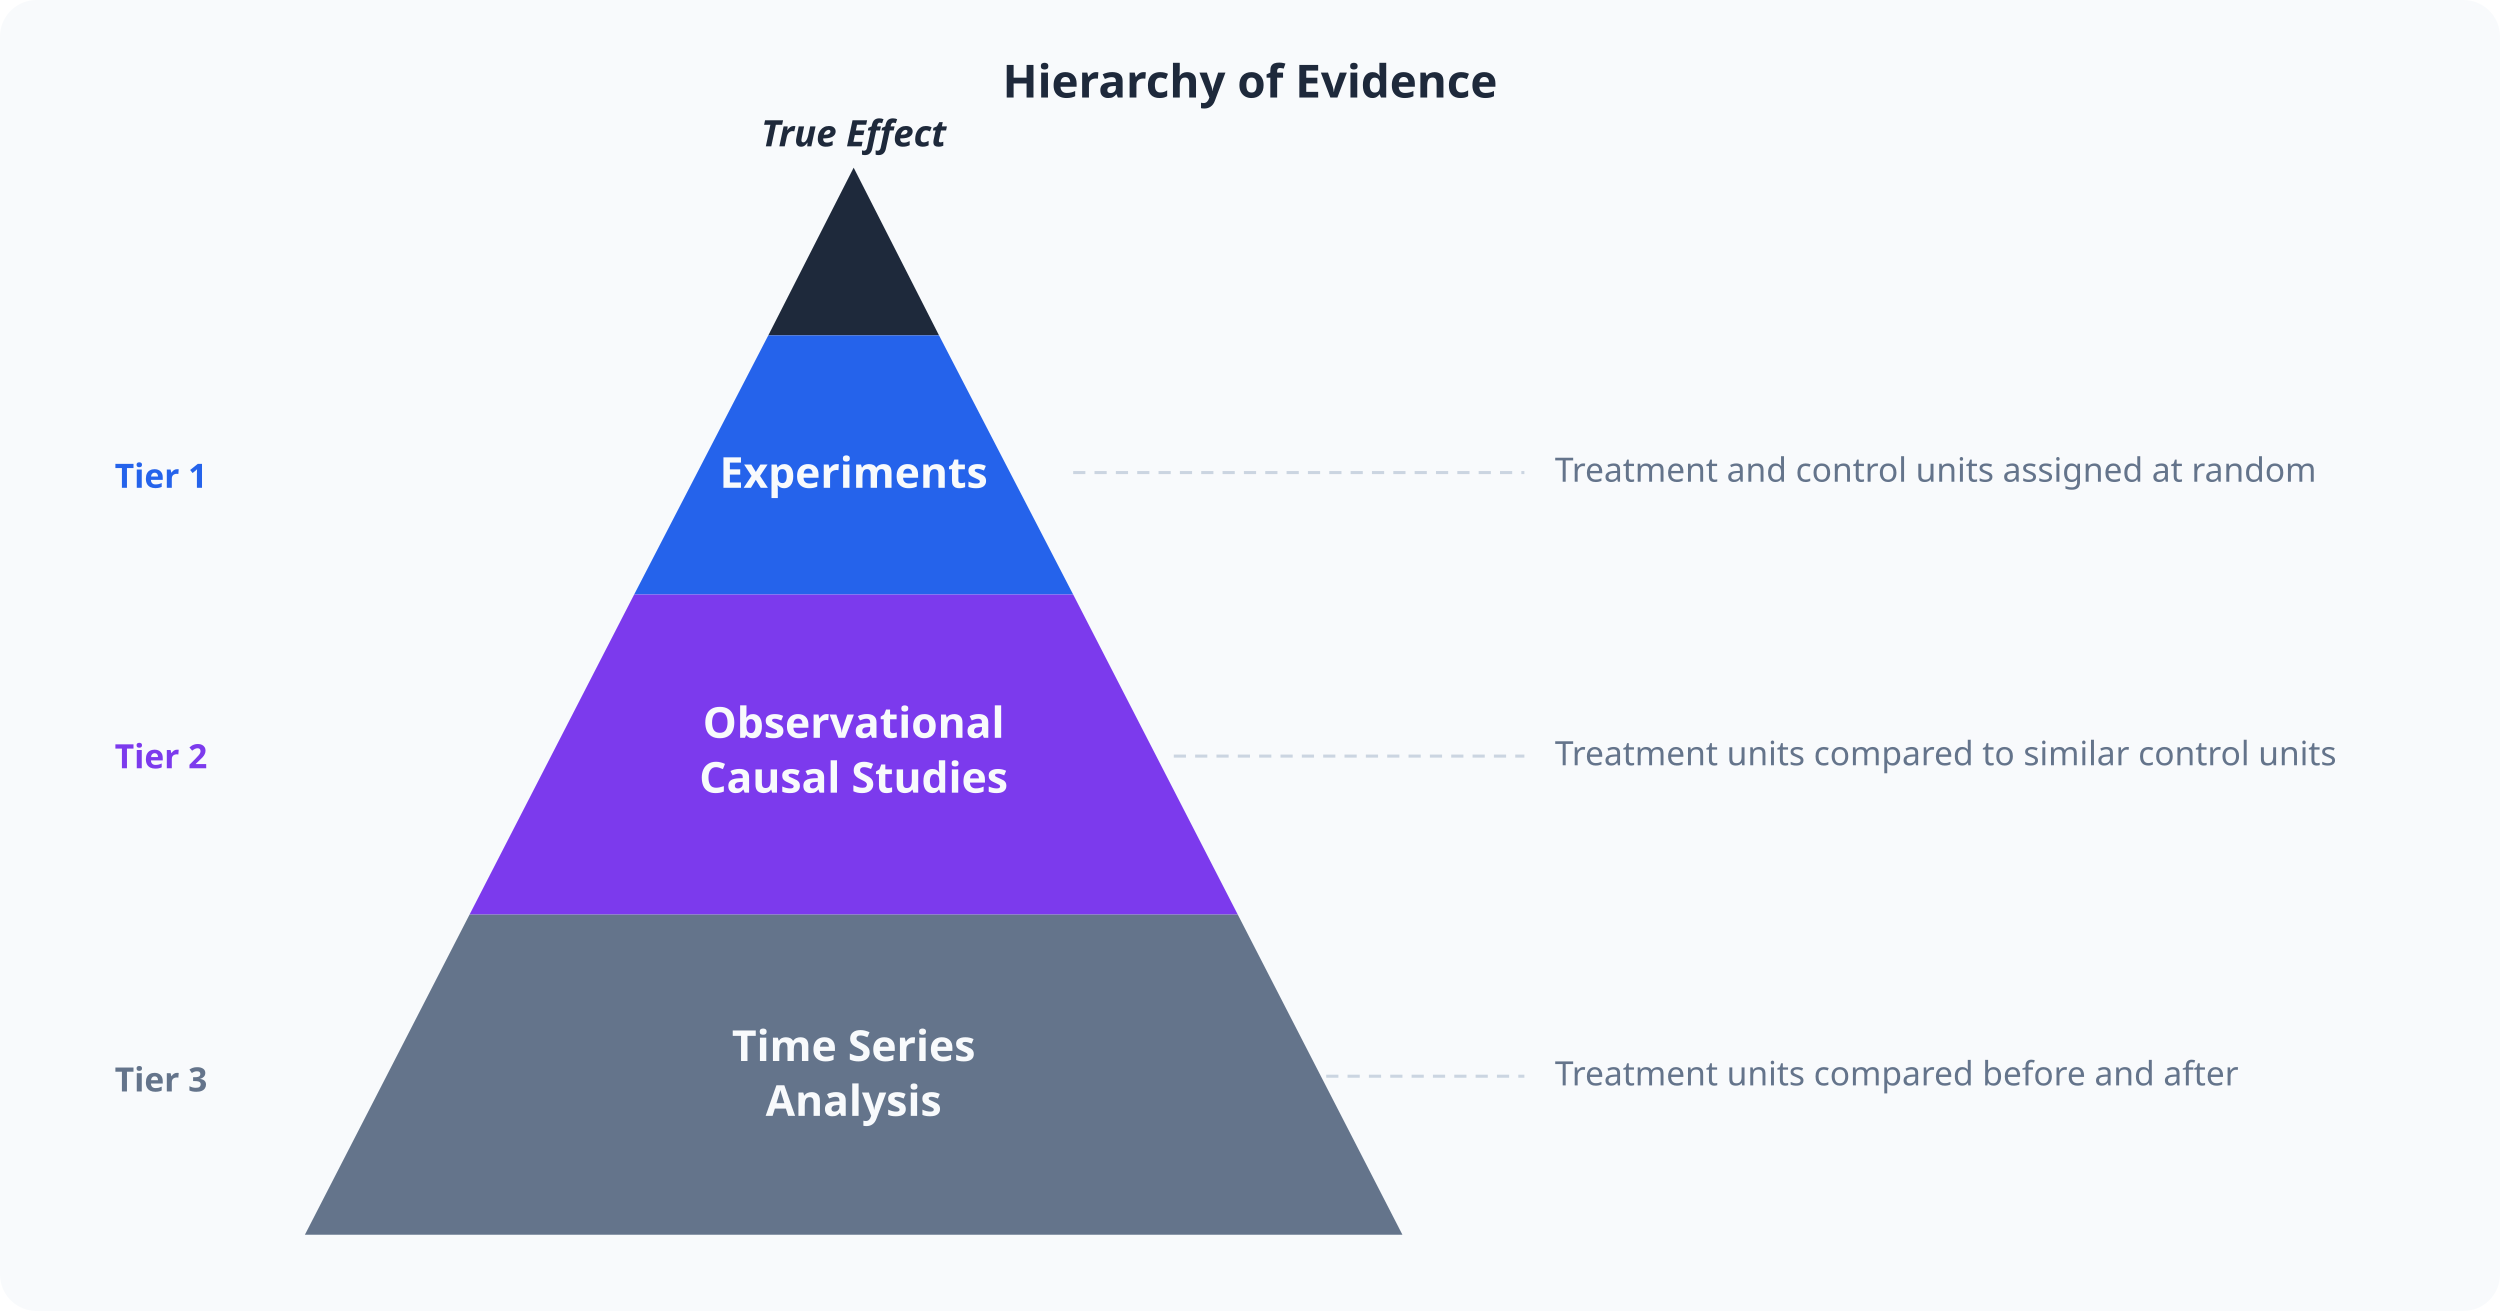
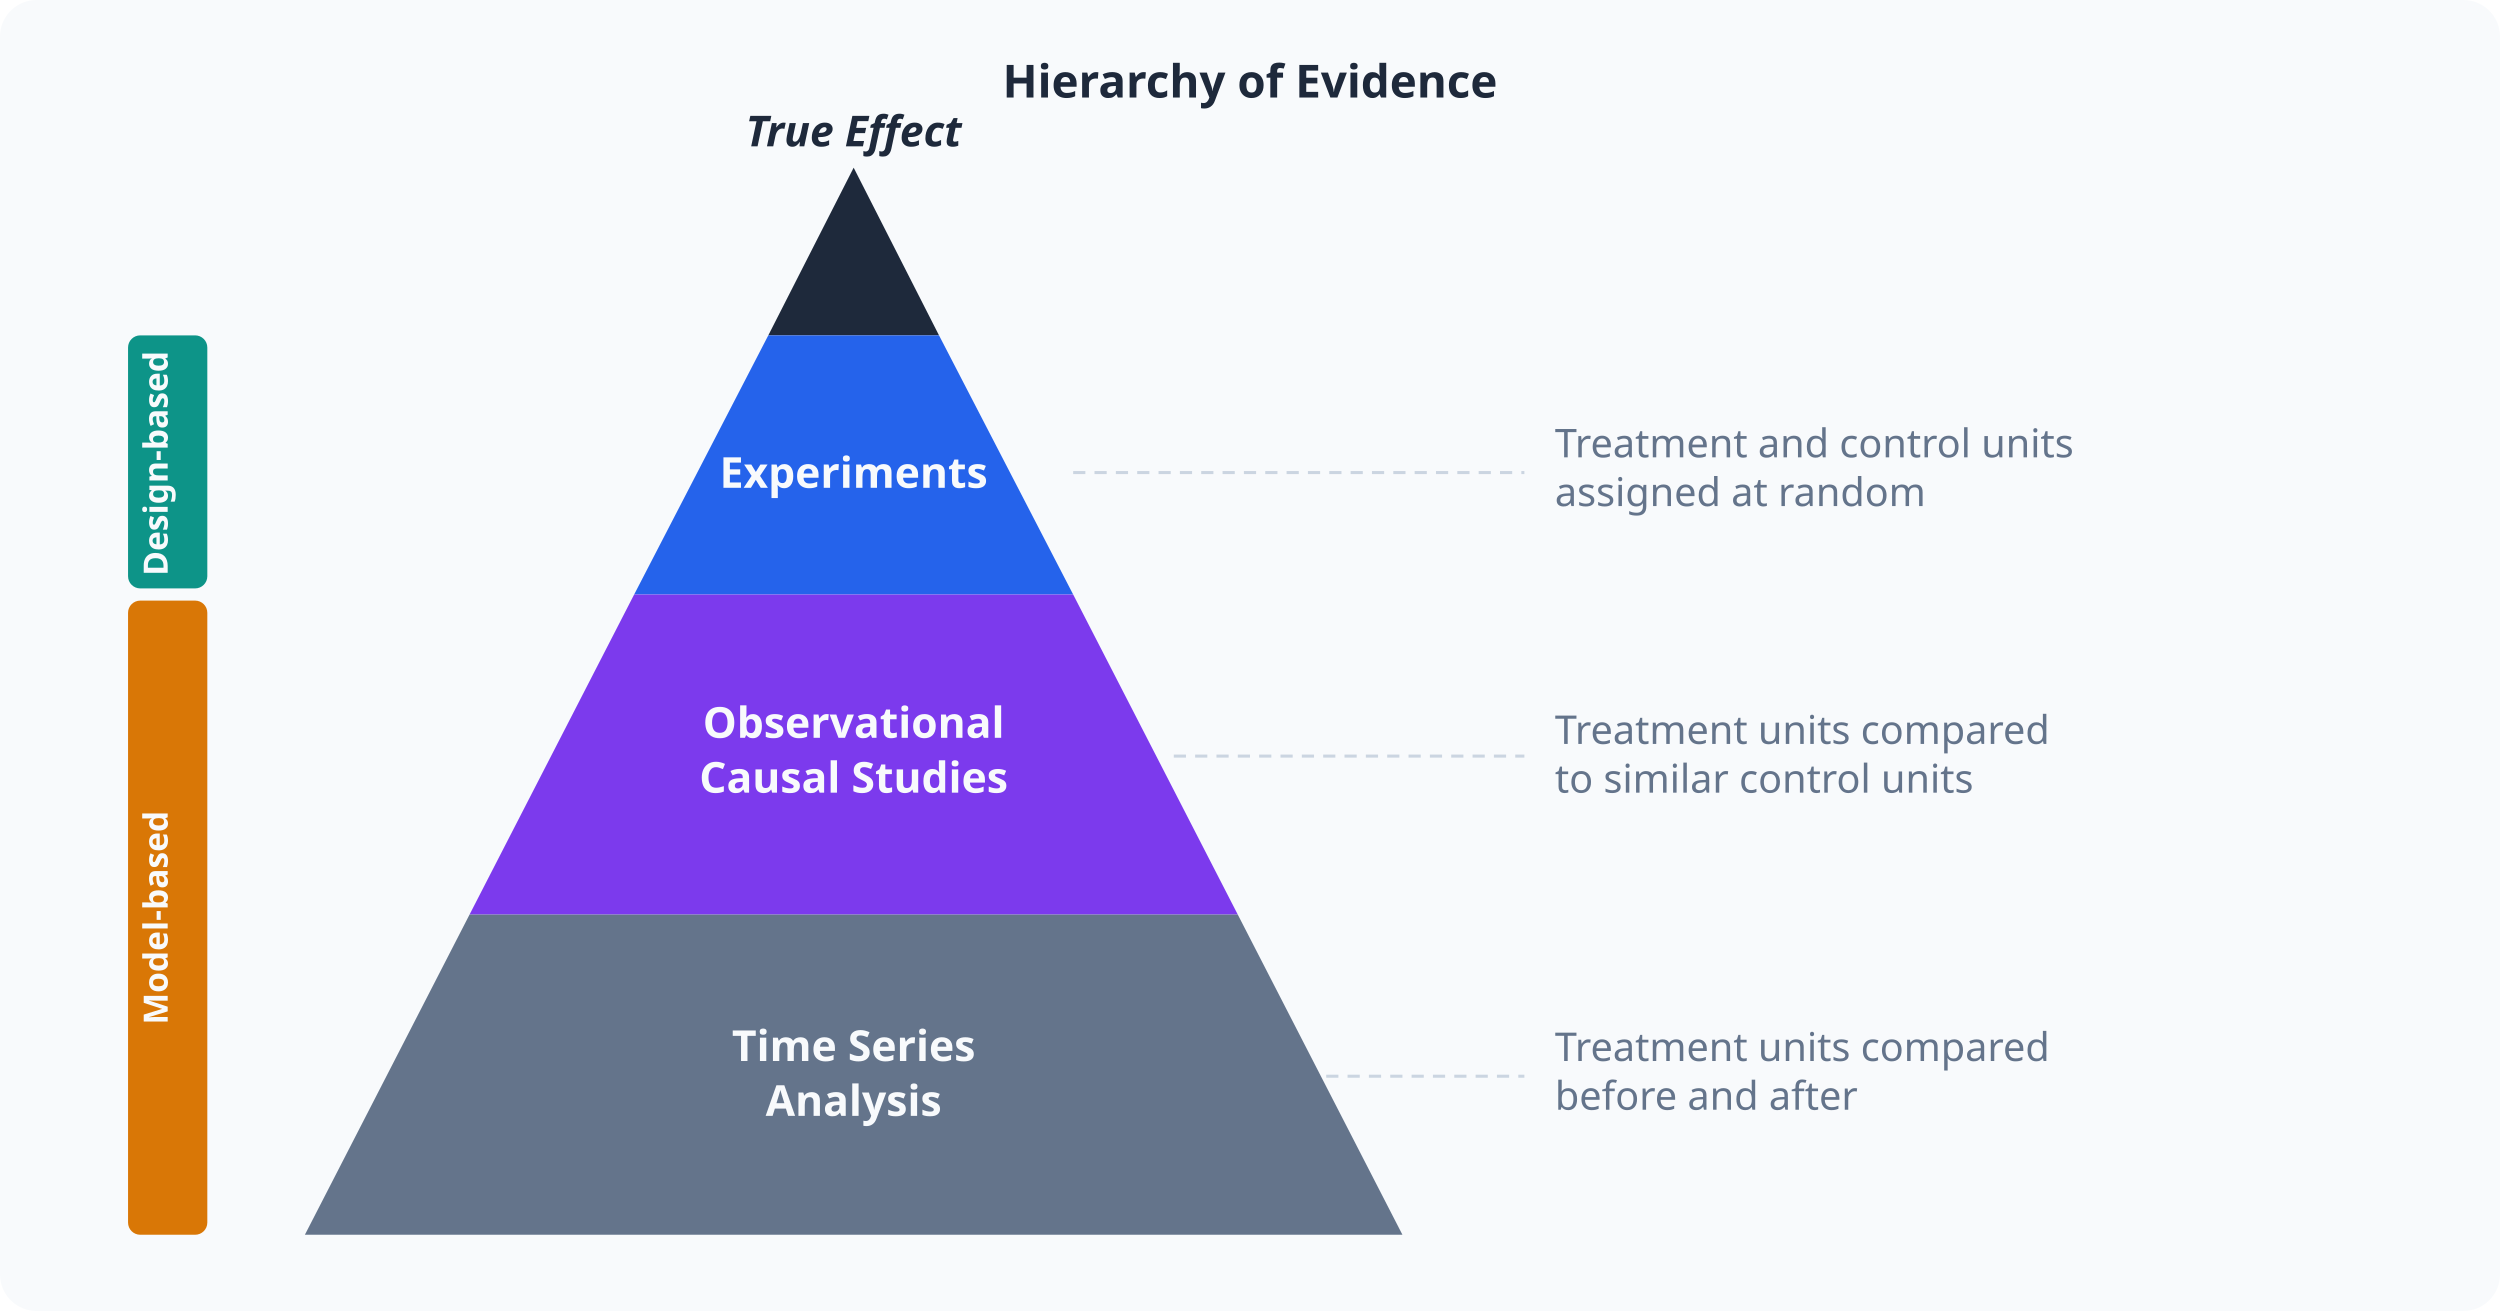
<svg xmlns="http://www.w3.org/2000/svg" viewBox="0 0 820 430" font-family="'Segoe UI', system-ui, -apple-system, sans-serif">
  <defs>
    <filter id="shadow" x="-4%" y="-4%" width="108%" height="116%">
      <feDropShadow dx="0" dy="2" stdDeviation="3" flood-opacity="0.08" />
    </filter>
  </defs>
  <rect width="820" height="430" rx="12" fill="#f8fafc" />
  <text x="410" y="32" text-anchor="middle" font-size="15" font-weight="600" fill="#1e293b">Hierarchy of Evidence</text>
  <path d="M 280,55 L 308,110 L 252,110 Z" fill="#1e293b" />
-   <text x="280" y="48" text-anchor="middle" font-size="12" font-weight="600" fill="#1e293b" font-style="italic">True Effect</text>
+   <text x="280" y="48" text-anchor="middle" font-size="14" font-weight="600" fill="#1e293b" font-style="italic">True Effect</text>
  <path d="M 252,110 L 308,110 L 352,195 L 208,195 Z" fill="#2563eb" />
  <text x="280" y="160" text-anchor="middle" font-size="14" font-weight="600" fill="#f8fafc">Experiments</text>
  <path d="M 208,195 L 352,195 L 406,300 L 154,300 Z" fill="#7c3aed" />
  <text x="280" y="242" text-anchor="middle" font-size="14" font-weight="600" fill="#f8fafc">Observational</text>
  <text x="280" y="260" text-anchor="middle" font-size="14" font-weight="600" fill="#f8fafc">Causal Studies</text>
  <path d="M 154,300 L 406,300 L 460,405 L 100,405 Z" fill="#64748b" />
  <text x="280" y="348" text-anchor="middle" font-size="14" font-weight="600" fill="#f8fafc">Time Series</text>
  <text x="280" y="366" text-anchor="middle" font-size="14" font-weight="600" fill="#f8fafc">Analysis</text>
  <line x1="352" y1="155" x2="500" y2="155" stroke="#cbd5e1" stroke-width="1" stroke-dasharray="4,3" />
  <line x1="385" y1="248" x2="500" y2="248" stroke="#cbd5e1" stroke-width="1" stroke-dasharray="4,3" />
  <line x1="435" y1="353" x2="500" y2="353" stroke="#cbd5e1" stroke-width="1" stroke-dasharray="4,3" />
-   <text x="510" y="158" font-size="11" fill="#64748b">Treatment and control units assigned at random</text>
-   <text x="510" y="251" font-size="11" fill="#64748b">Treatment units compared to similar control units</text>
-   <text x="510" y="356" font-size="11" fill="#64748b">Treatment units compared before and after</text>
-   <text x="68" y="160" text-anchor="end" font-size="11" font-weight="600" fill="#2563eb">Tier 1</text>
-   <text x="68" y="252" text-anchor="end" font-size="11" font-weight="600" fill="#7c3aed">Tier 2</text>
-   <text x="68" y="358" text-anchor="end" font-size="11" font-weight="600" fill="#64748b">Tier 3</text>
+   <text x="510" y="150" font-size="13" fill="#64748b">Treatment and control units</text>
+   <text x="510" y="166" font-size="13" fill="#64748b">assigned at random</text>
+   <text x="510" y="244" font-size="13" fill="#64748b">Treatment units compared</text>
+   <text x="510" y="260" font-size="13" fill="#64748b">to similar control units</text>
+   <text x="510" y="348" font-size="13" fill="#64748b">Treatment units compared</text>
+   <text x="510" y="364" font-size="13" fill="#64748b">before and after</text>
+   <rect x="42" y="110" width="26" height="83" rx="4" fill="#0d9488" />
+   <text x="55" y="152" text-anchor="middle" font-size="11" font-weight="600" fill="#f8fafc" transform="rotate(-90, 55, 152)">Design-based</text>
+   <rect x="42" y="197" width="26" height="208" rx="4" fill="#d97706" />
+   <text x="55" y="301" text-anchor="middle" font-size="11" font-weight="600" fill="#f8fafc" transform="rotate(-90, 55, 301)">Model-based</text>
</svg>
